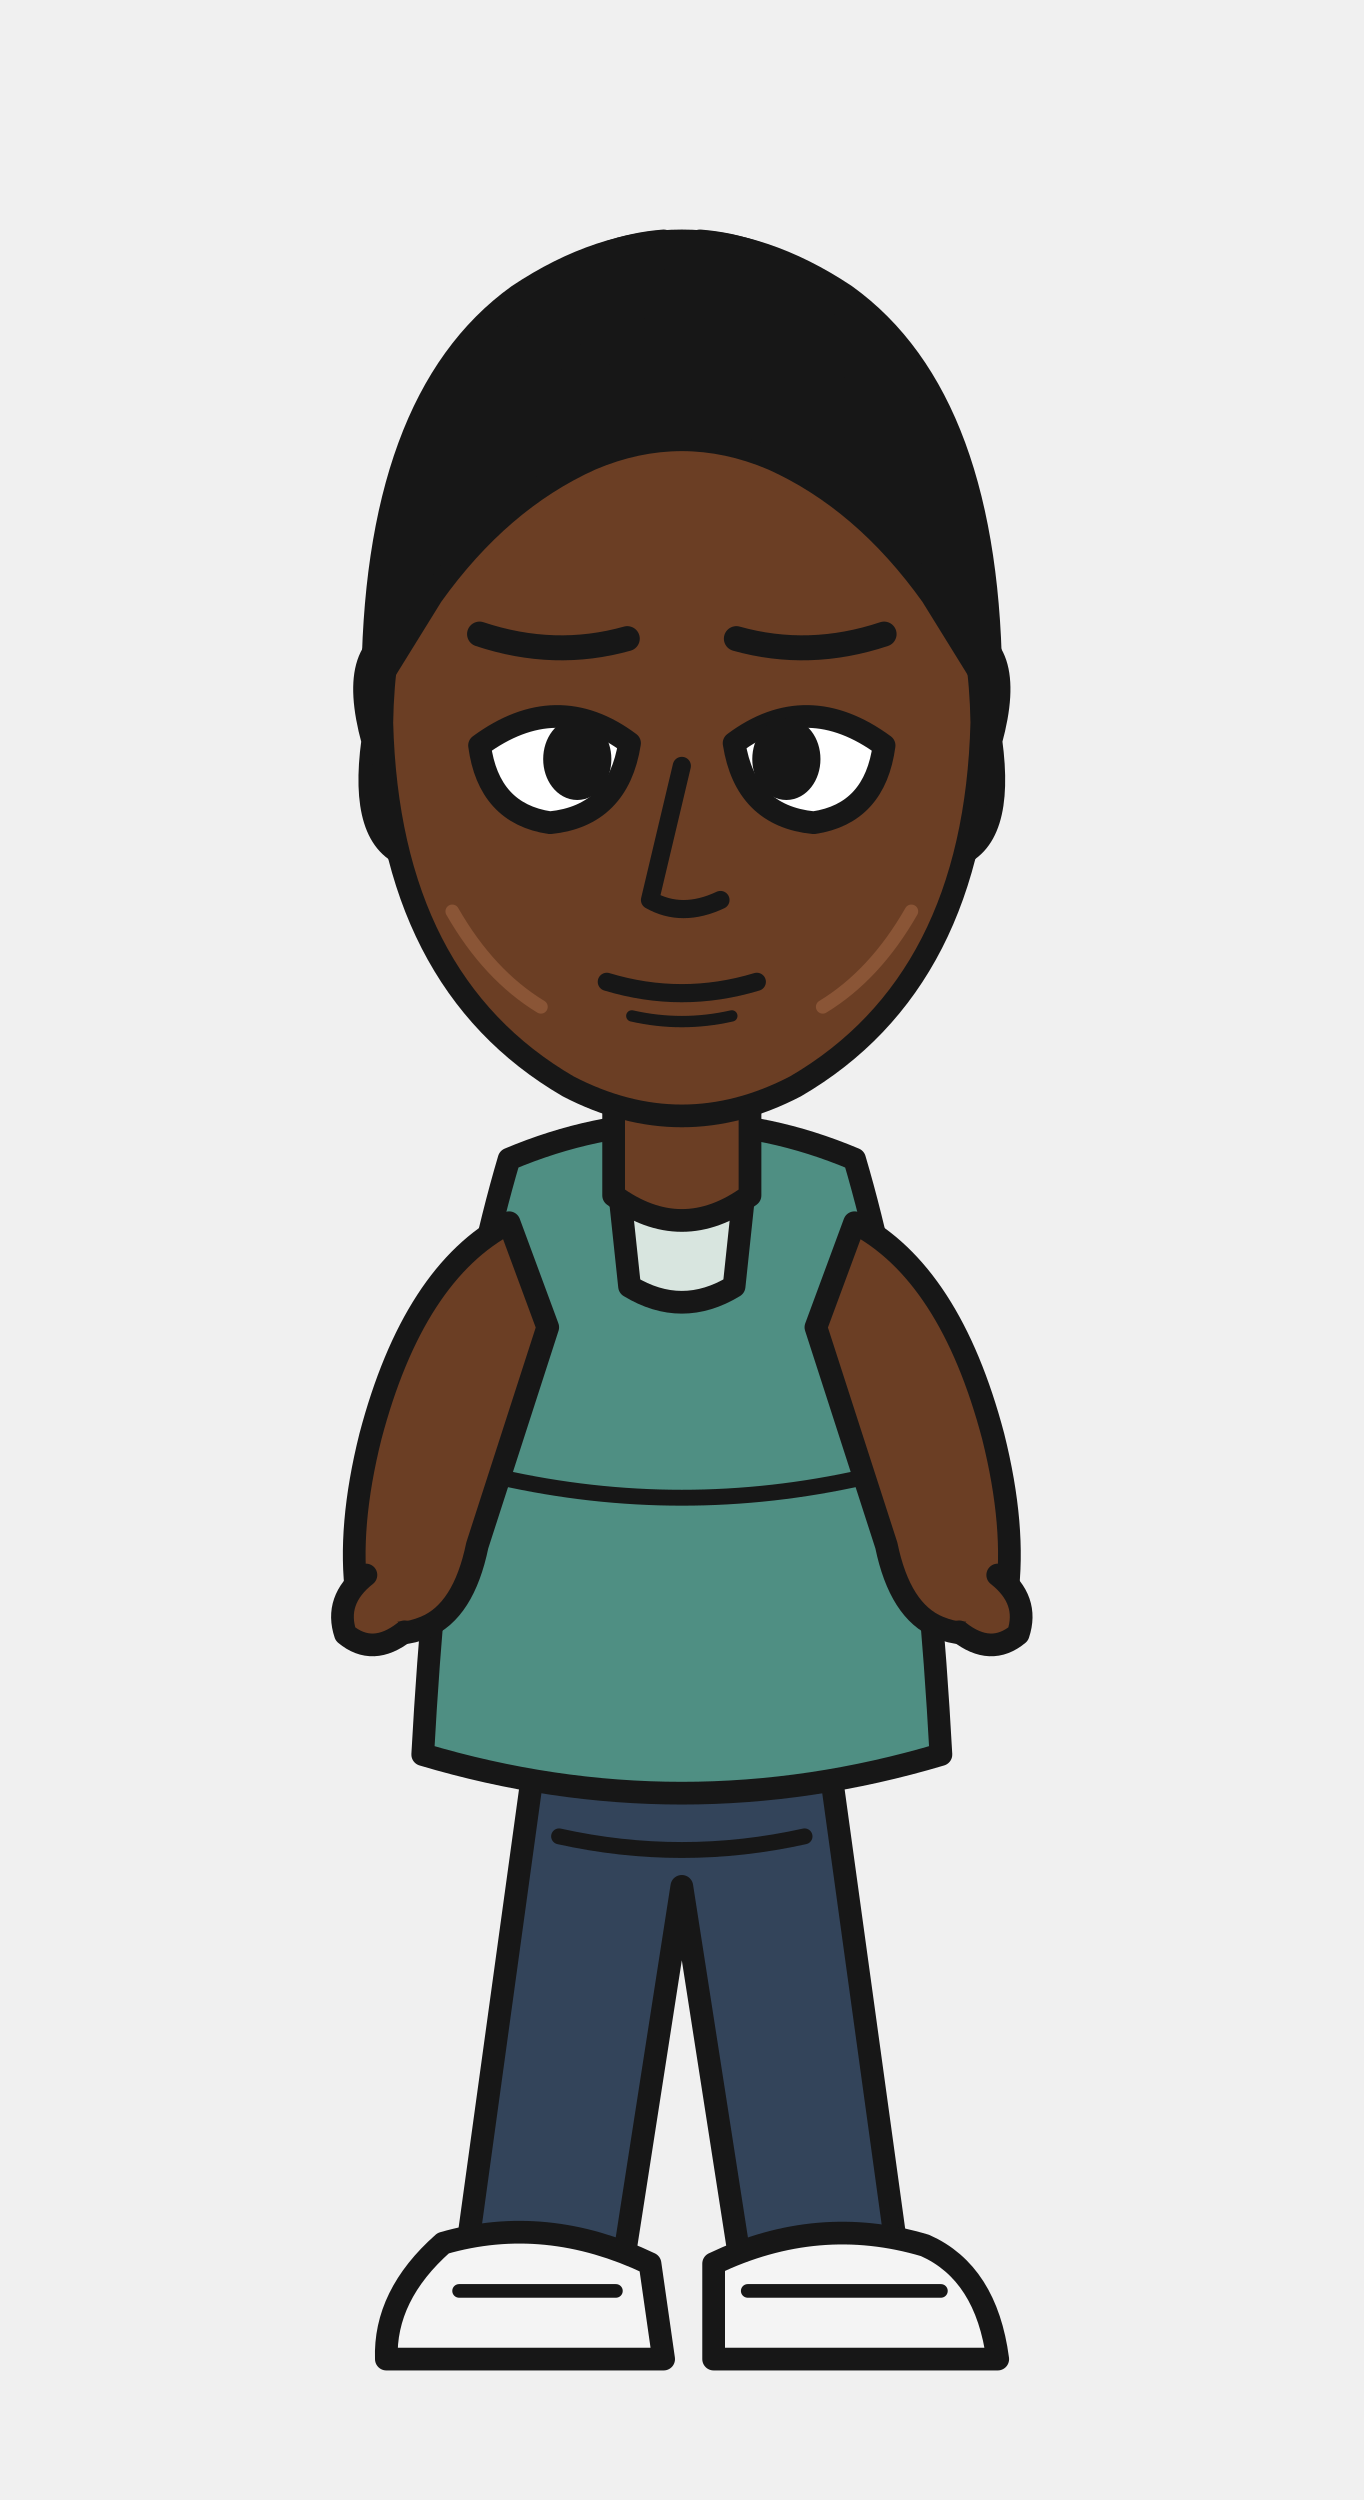
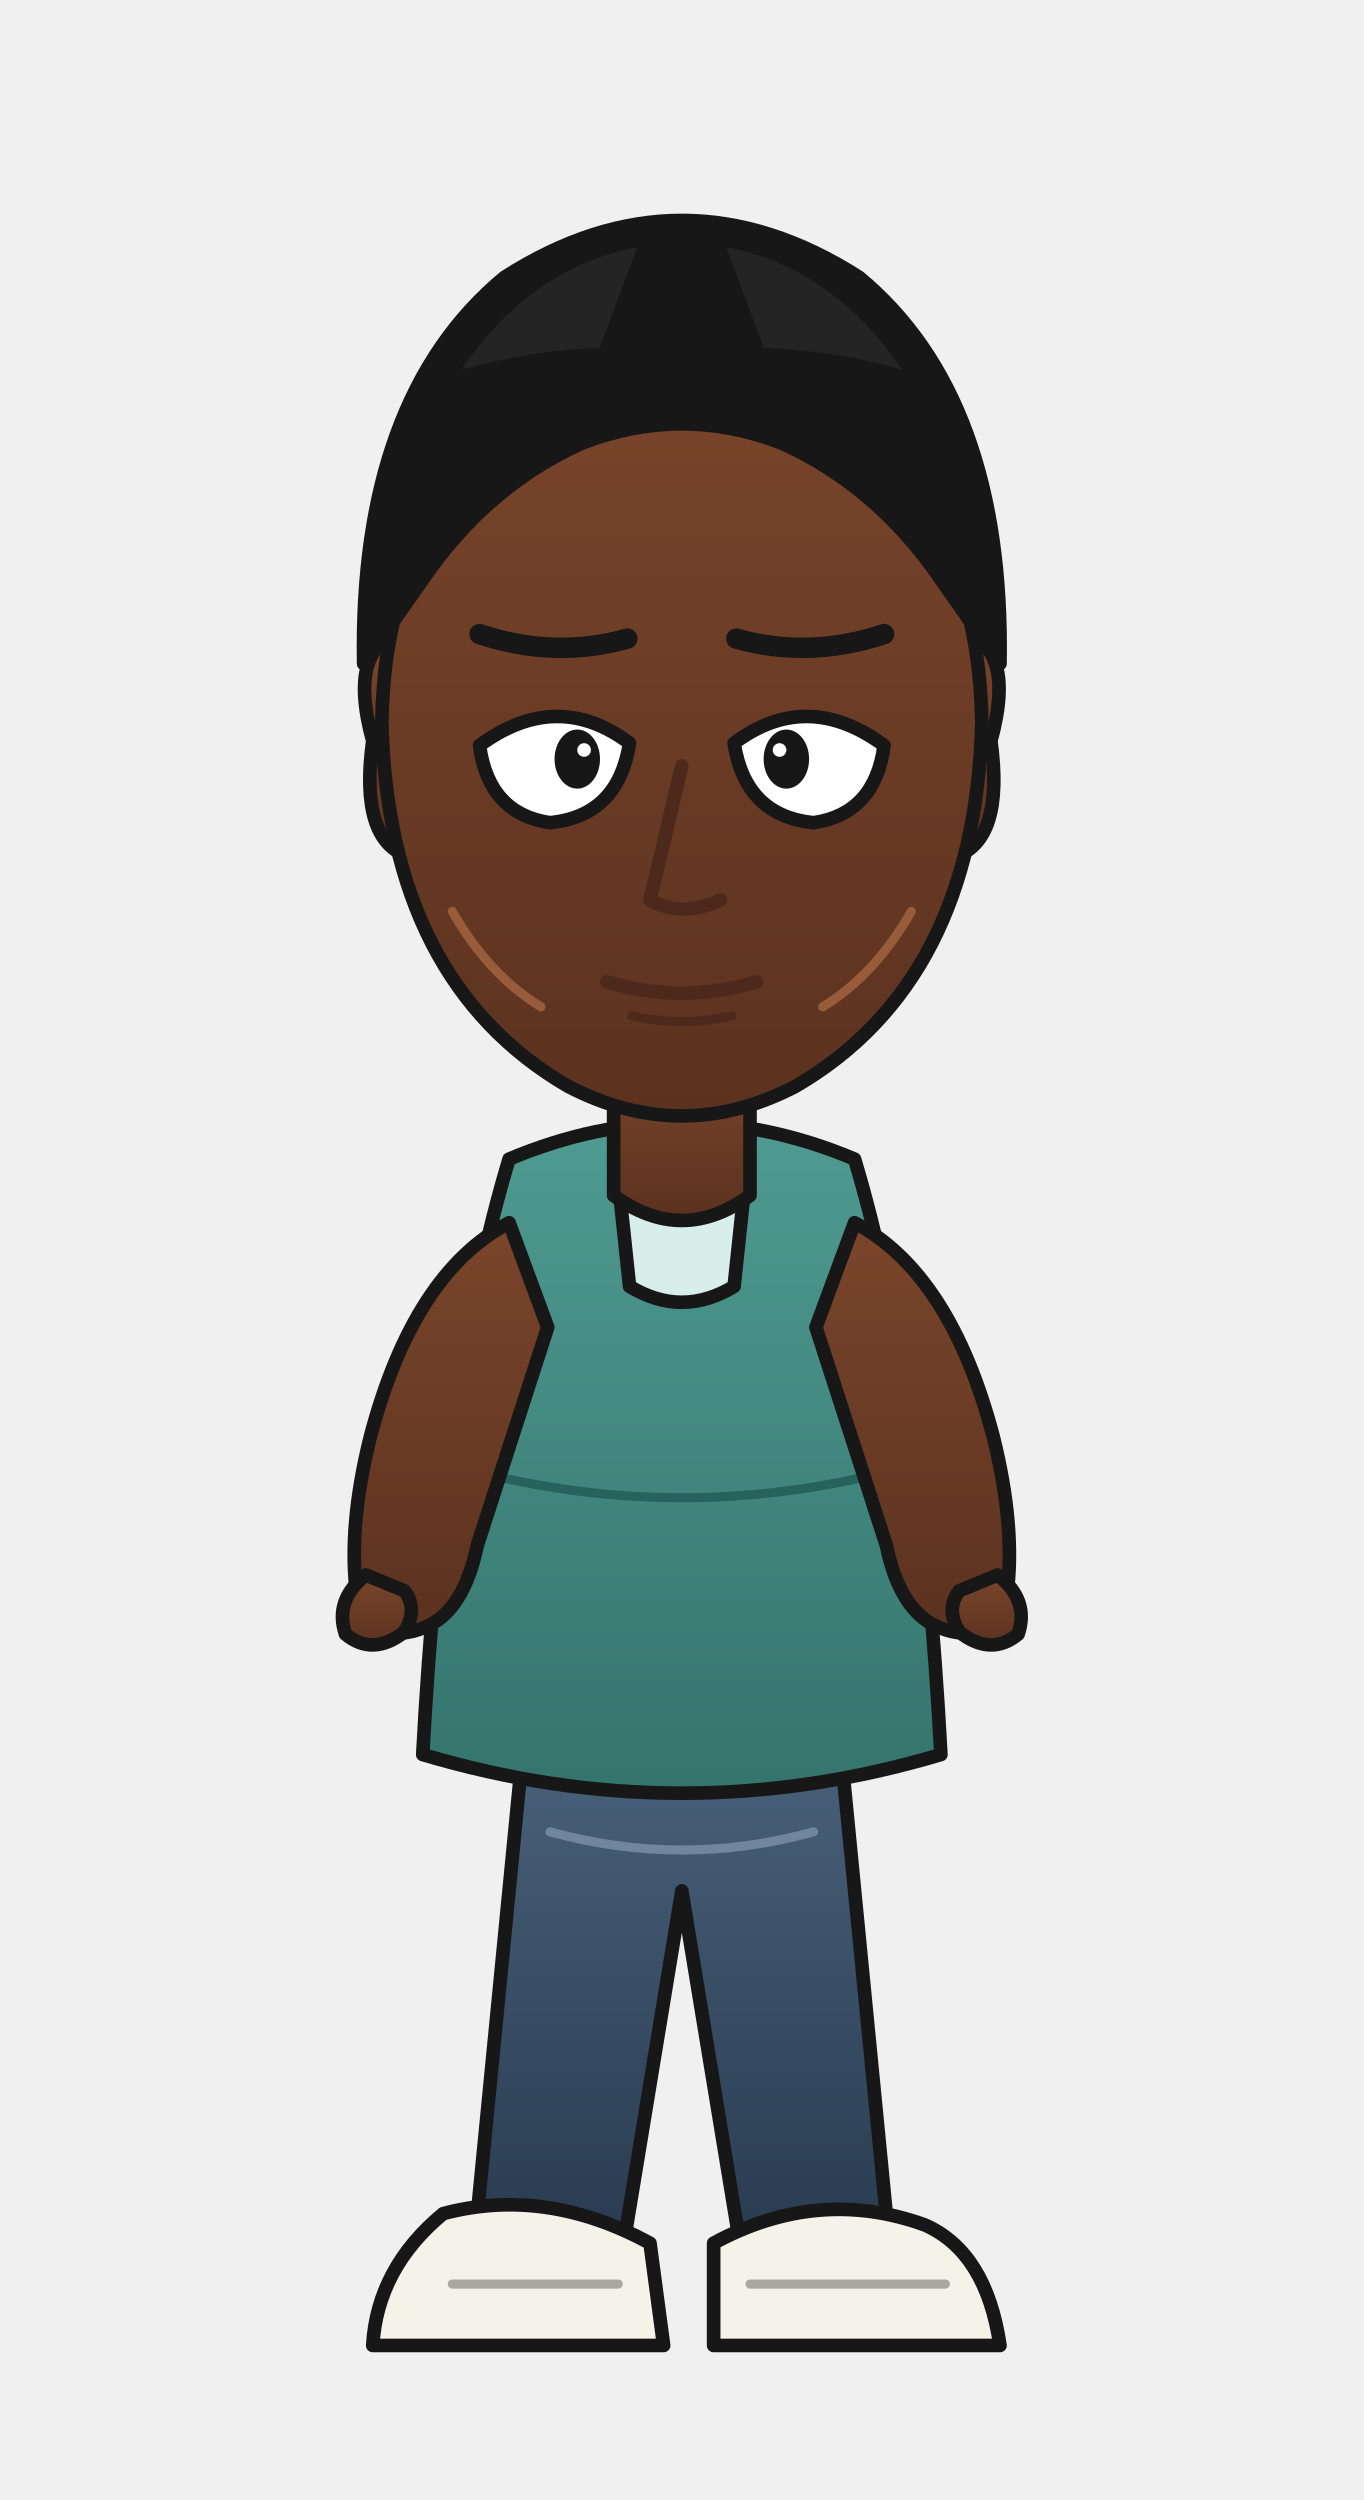
<svg xmlns="http://www.w3.org/2000/svg" viewBox="0 0 600 1100">
-   <g stroke="#171717" stroke-width="10" stroke-linejoin="round" stroke-linecap="round">
+   <defs>
+     <linearGradient id="shirt" x1="0" y1="0" x2="0" y2="1">
+       <stop offset="0" stop-color="#4f9b91" />
+       <stop offset="1" stop-color="#34746d" />
+     </linearGradient>
+     <linearGradient id="skin" x1="0" y1="0" x2="0" y2="1">
+       <stop offset="0" stop-color="#7a452b" />
+       <stop offset="1" stop-color="#5b321f" />
+     </linearGradient>
+     <linearGradient id="trouser" x1="0" y1="0" x2="0" y2="1">
+       <stop offset="0" stop-color="#4b647d" />
+       <stop offset="1" stop-color="#26384d" />
+     </linearGradient>
+   </defs>
+   <g stroke="#171717" stroke-width="6" stroke-linejoin="round" stroke-linecap="round">
    <g data-layer="legs">
-       <path fill="#33445a" d="M238 754 Q300 770 362 754 L397 1008 Q360 1020 328 1010 L300 830 L272 1010 Q240 1020 203 1008Z" />
-       <path fill="none" stroke-width="7" d="M246 808 Q300 820 354 808" />
+       <path fill="url(#trouser)" d="M232 750 Q300 770 368 750 L392 995 Q360 1010 328 1002 L300 832 L272 1002 Q240 1010 208 995Z" />
+       <path fill="none" stroke="#71859c" stroke-width="4" d="M242 806 Q300 822 358 806" />
    </g>
    <g data-layer="shoes">
-       <path fill="#f4f4f4" d="M195 987 Q240 974 286 996 L292 1038 L170 1038 Q169 1010 195 987Z" />
-       <path fill="#f4f4f4" d="M314 996 Q360 974 407 988 Q434 1000 439 1038 L314 1038Z" />
-       <path fill="none" stroke-width="6" d="M202 1008 L271 1008 M329 1008 L414 1008" />
+       <path fill="#f5f2e9" d="M195 974 Q240 962 286 987 L292 1032 L164 1032 Q166 998 195 974Z" />
+       <path fill="#f5f2e9" d="M314 987 Q360 962 407 979 Q434 991 440 1032 L314 1032Z" />
+       <path fill="none" stroke="#aaa79e" stroke-width="4" d="M199 1005 L272 1005 M330 1005 L416 1005" />
    </g>
    <g data-layer="torso">
-       <path fill="#4f8f83" d="M224 510 Q300 478 376 510 Q405 608 414 772 Q300 806 186 772 Q195 608 224 510Z" />
-       <path fill="#d8e5df" d="M270 500 L300 535 L330 500 L323 566 Q300 580 277 566Z" />
-       <path fill="none" stroke-width="7" d="M220 650 Q300 668 380 650" />
+       <path fill="url(#shirt)" d="M224 510 Q300 478 376 510 Q405 606 414 772 Q300 806 186 772 Q195 606 224 510Z" />
+       <path fill="#d8eee9" d="M270 500 L300 535 L330 500 L323 566 Q300 580 277 566Z" />
+       <path fill="none" stroke="#27625c" stroke-width="4" d="M220 650 Q300 668 380 650" />
    </g>
    <g data-layer="left_arm">
-       <path fill="#6b3e24" d="M224 538 Q182 560 163 632 Q153 672 157 702 Q165 725 187 716 Q204 709 210 680 L241 584Z" />
-       <path fill="#6b3e24" d="M161 693 Q147 704 152 719 Q164 729 178 718" />
+       <path fill="url(#skin)" d="M224 538 Q182 560 163 632 Q153 672 157 702 Q165 725 187 716 Q204 709 210 680 L241 584Z" />
+       <path fill="url(#skin)" d="M161 693 Q147 704 152 719 Q164 729 178 718 Q184 708 178 700Z" />
    </g>
    <g data-layer="right_arm">
-       <path fill="#6b3e24" d="M376 538 Q418 560 437 632 Q447 672 443 702 Q435 725 413 716 Q396 709 390 680 L359 584Z" />
-       <path fill="#6b3e24" d="M439 693 Q453 704 448 719 Q436 729 422 718" />
+       <path fill="url(#skin)" d="M376 538 Q418 560 437 632 Q447 672 443 702 Q435 725 413 716 Q396 709 390 680 L359 584Z" />
+       <path fill="url(#skin)" d="M439 693 Q453 704 448 719 Q436 729 422 718 Q416 708 422 700Z" />
    </g>
    <g data-layer="neck">
-       <path fill="#6b3e24" d="M270 464 L270 526 Q300 548 330 526 L330 464Z" />
+       <path fill="url(#skin)" d="M270 462 L270 526 Q300 548 330 526 L330 462Z" />
    </g>
    <g data-layer="ears">
-       <path fill="#6b3e24" d="M164 326 Q152 282 180 278 Q202 282 204 327 Q201 367 180 377 Q158 370 164 326Z" />
-       <path fill="#6b3e24" d="M436 326 Q448 282 420 278 Q398 282 396 327 Q399 367 420 377 Q442 370 436 326Z" />
-       <path fill="none" stroke-width="6" d="M176 321 Q166 335 180 347 M424 321 Q434 335 420 347" />
+       <path fill="url(#skin)" d="M164 326 Q152 282 180 278 Q202 282 204 327 Q201 367 180 377 Q158 370 164 326Z" />
+       <path fill="url(#skin)" d="M436 326 Q448 282 420 278 Q398 282 396 327 Q399 367 420 377 Q442 370 436 326Z" />
+       <path fill="none" stroke="#4d291c" stroke-width="4" d="M176 321 Q166 335 180 347 M424 321 Q434 335 420 347" />
    </g>
    <g data-layer="head">
-       <path fill="#6b3e24" d="M168 318 Q170 188 300 156 Q430 188 432 318 Q429 432 350 478 Q300 504 250 478 Q171 432 168 318Z" />
-       <path fill="none" stroke="#8a5536" stroke-width="6" d="M199 401 Q215 429 238 443 M401 401 Q385 429 362 443" />
+       <path fill="url(#skin)" d="M168 318 Q170 188 300 156 Q430 188 432 318 Q429 432 350 478 Q300 504 250 478 Q171 432 168 318Z" />
+       <path fill="none" stroke="#995c3b" stroke-width="4" d="M199 401 Q215 429 238 443 M401 401 Q385 429 362 443" />
    </g>
    <g data-layer="front_hair">
-       <path fill="#171717" d="M164 304 Q164 176 228 130 Q300 82 372 130 Q436 176 436 304 L410 262 Q380 220 340 202 Q300 185 260 202 Q220 220 190 262Z" />
-       <path fill="#171717" d="M202 168 Q240 110 292 106 L272 155 Q238 157 202 168Z" />
-       <path fill="#171717" d="M398 168 Q360 110 308 106 L328 155 Q362 157 398 168Z" />
+       <path fill="#171717" d="M160 292 Q158 175 222 122 Q300 72 378 122 Q442 175 440 292 L414 255 Q386 214 344 195 Q300 178 256 195 Q214 214 186 255Z" />
+       <path fill="#242424" d="M196 168 Q230 113 285 105 L266 156 Q230 157 196 168Z" />
+       <path fill="#242424" d="M404 168 Q370 113 315 105 L334 156 Q370 157 404 168Z" />
    </g>
    <g data-layer="left_eye">
      <path fill="#fff" d="M211 328 Q245 303 277 327 Q272 359 242 362 Q215 358 211 328Z" />
-       <ellipse fill="#171717" cx="254" cy="334" rx="10" ry="13" />
+       <ellipse fill="#171717" stroke="none" cx="254" cy="334" rx="10" ry="13" />
+       <circle fill="#fff" stroke="none" cx="257" cy="330" r="3" />
    </g>
    <g data-layer="right_eye">
      <path fill="#fff" d="M389 328 Q355 303 323 327 Q328 359 358 362 Q385 358 389 328Z" />
-       <ellipse fill="#171717" cx="346" cy="334" rx="10" ry="13" />
+       <ellipse fill="#171717" stroke="none" cx="346" cy="334" rx="10" ry="13" />
+       <circle fill="#fff" stroke="none" cx="343" cy="330" r="3" />
    </g>
    <g data-layer="left_brow">
-       <path fill="none" stroke-width="11" d="M211 279 Q244 290 276 281" />
+       <path fill="none" stroke-width="9" d="M211 279 Q244 290 276 281" />
    </g>
    <g data-layer="right_brow">
-       <path fill="none" stroke-width="11" d="M389 279 Q356 290 324 281" />
+       <path fill="none" stroke-width="9" d="M389 279 Q356 290 324 281" />
    </g>
    <g data-layer="nose">
-       <path fill="none" stroke-width="8" d="M300 337 L286 396 Q300 404 317 396" />
+       <path fill="none" stroke="#4d291c" stroke-width="6" d="M300 337 L286 396 Q300 404 317 396" />
    </g>
    <g data-layer="mouth">
-       <path fill="none" stroke-width="8" d="M267 432 Q300 442 333 432" />
-       <path fill="none" stroke-width="5" d="M278 447 Q300 452 322 447" />
+       <path fill="none" stroke="#4d291c" stroke-width="6" d="M267 432 Q300 442 333 432" />
+       <path fill="none" stroke="#4d291c" stroke-width="4" d="M278 447 Q300 452 322 447" />
    </g>
  </g>
</svg>
